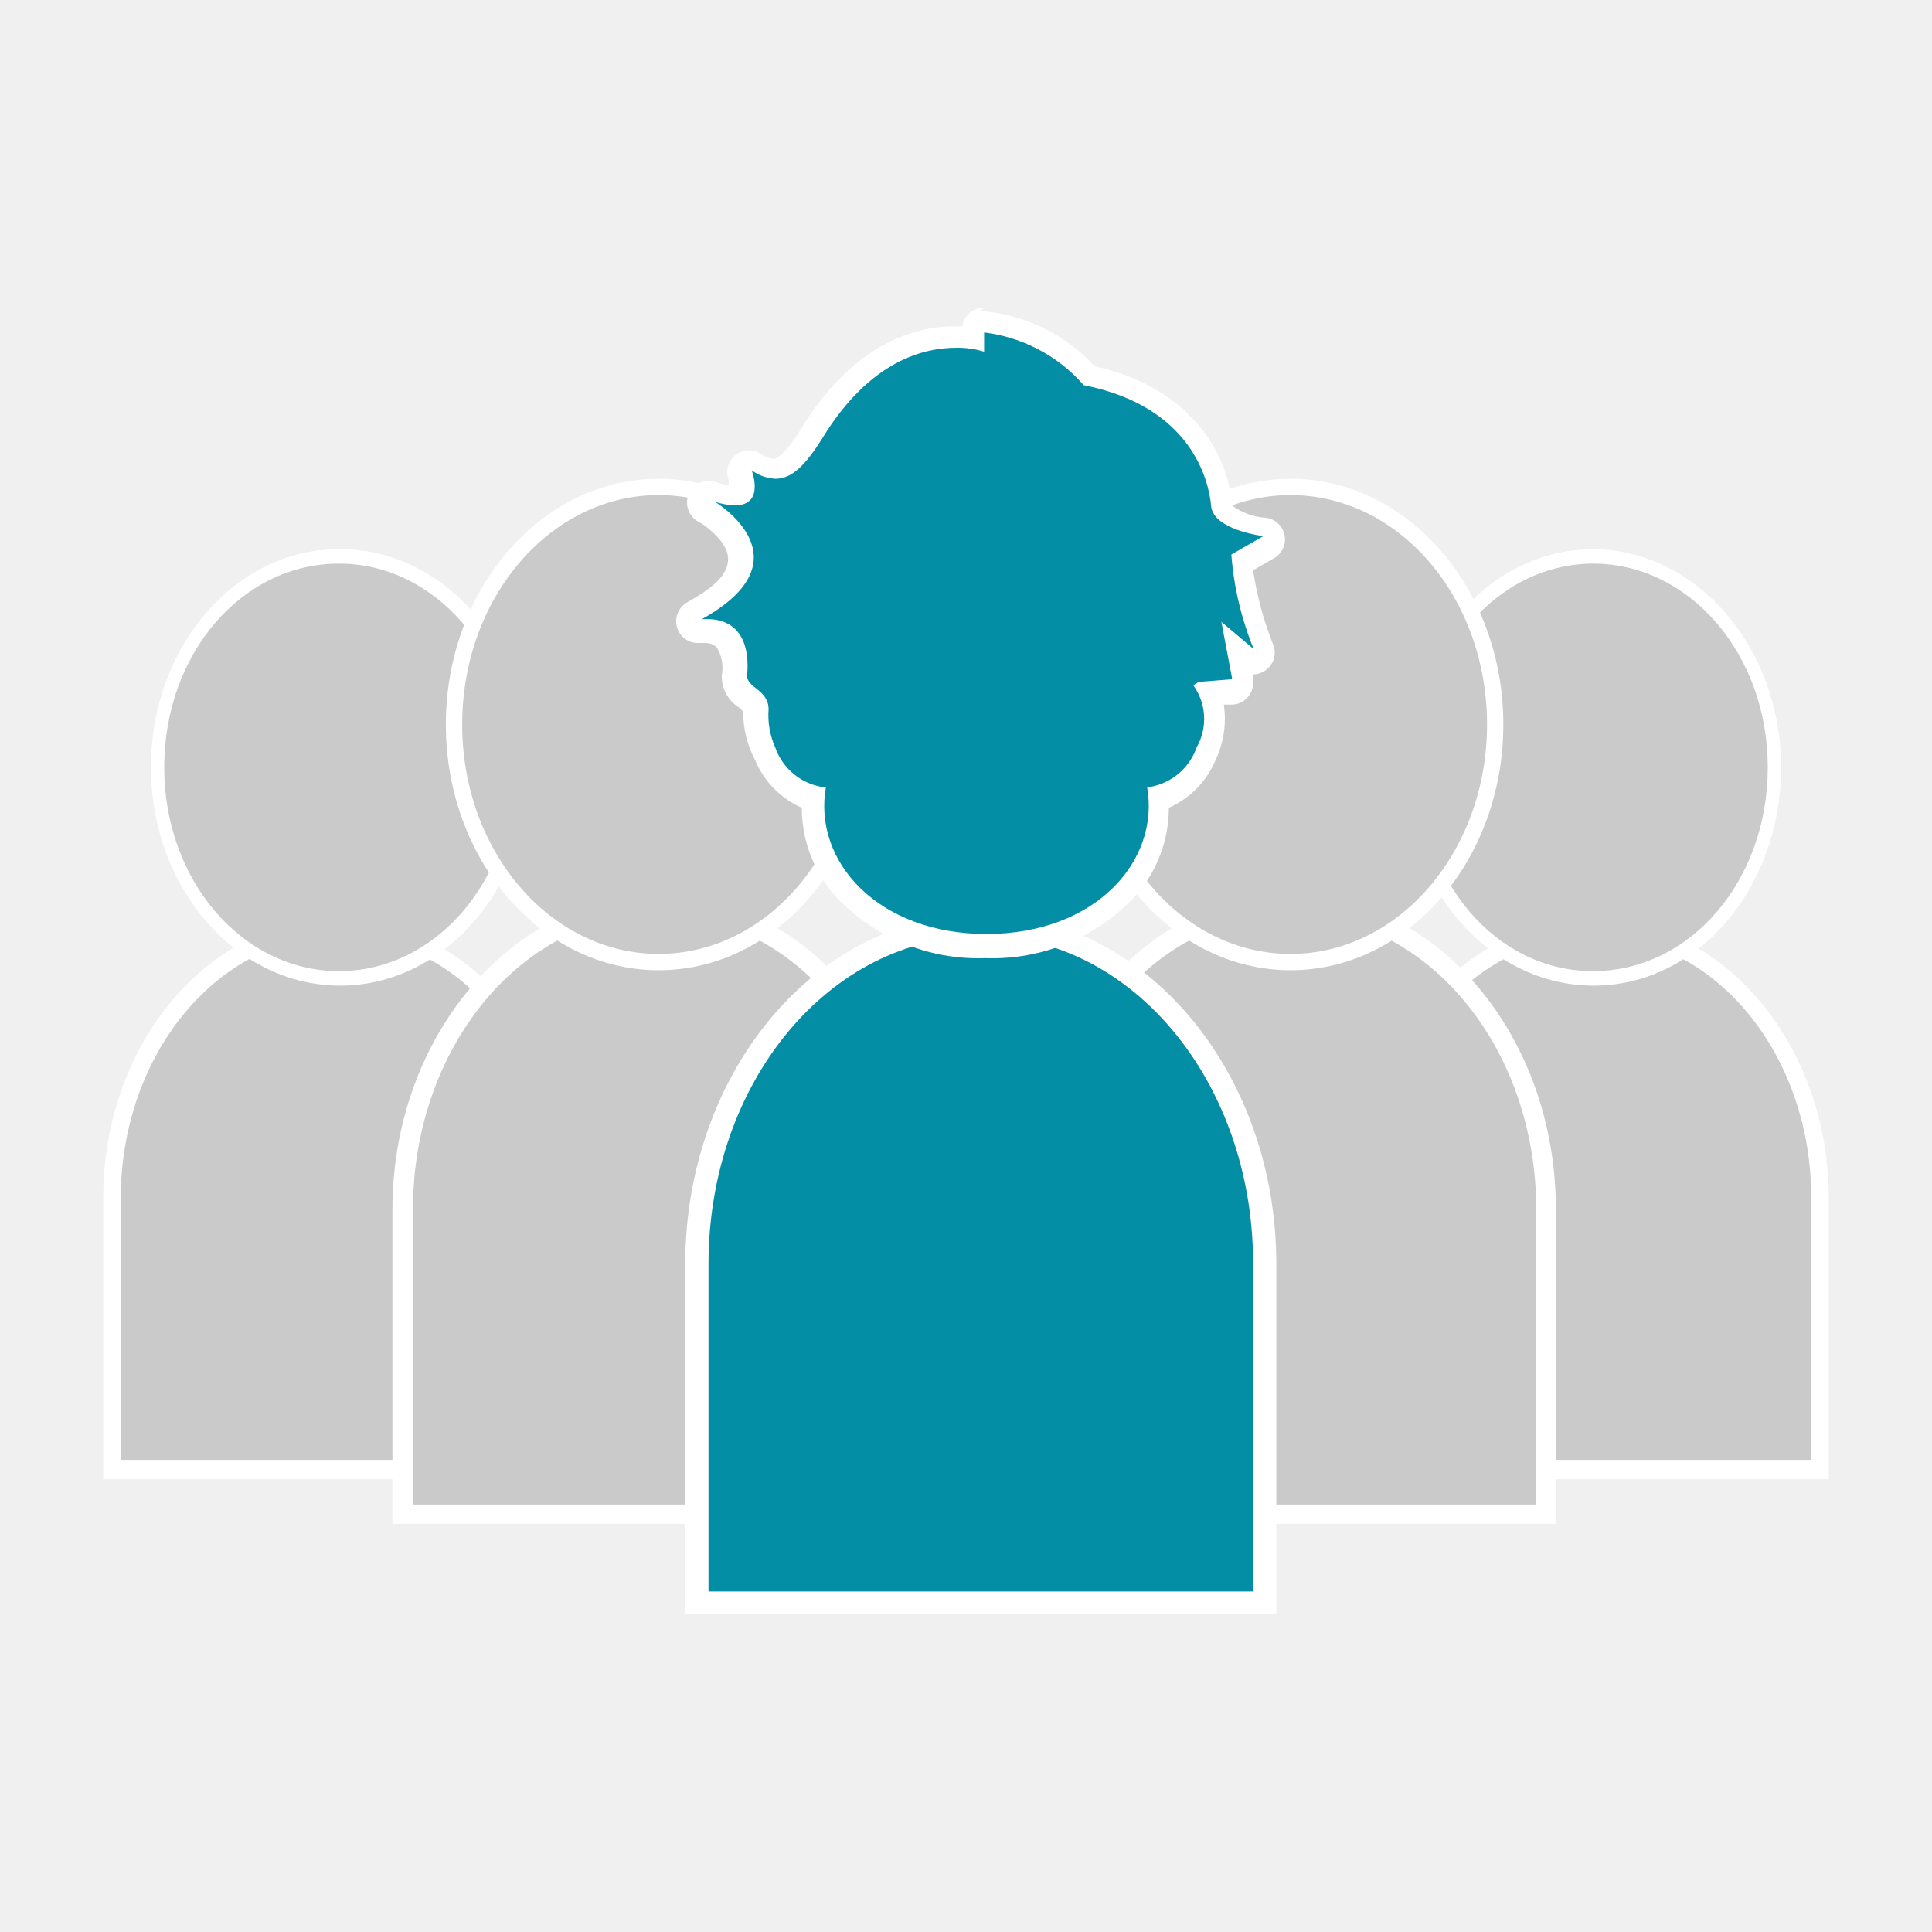
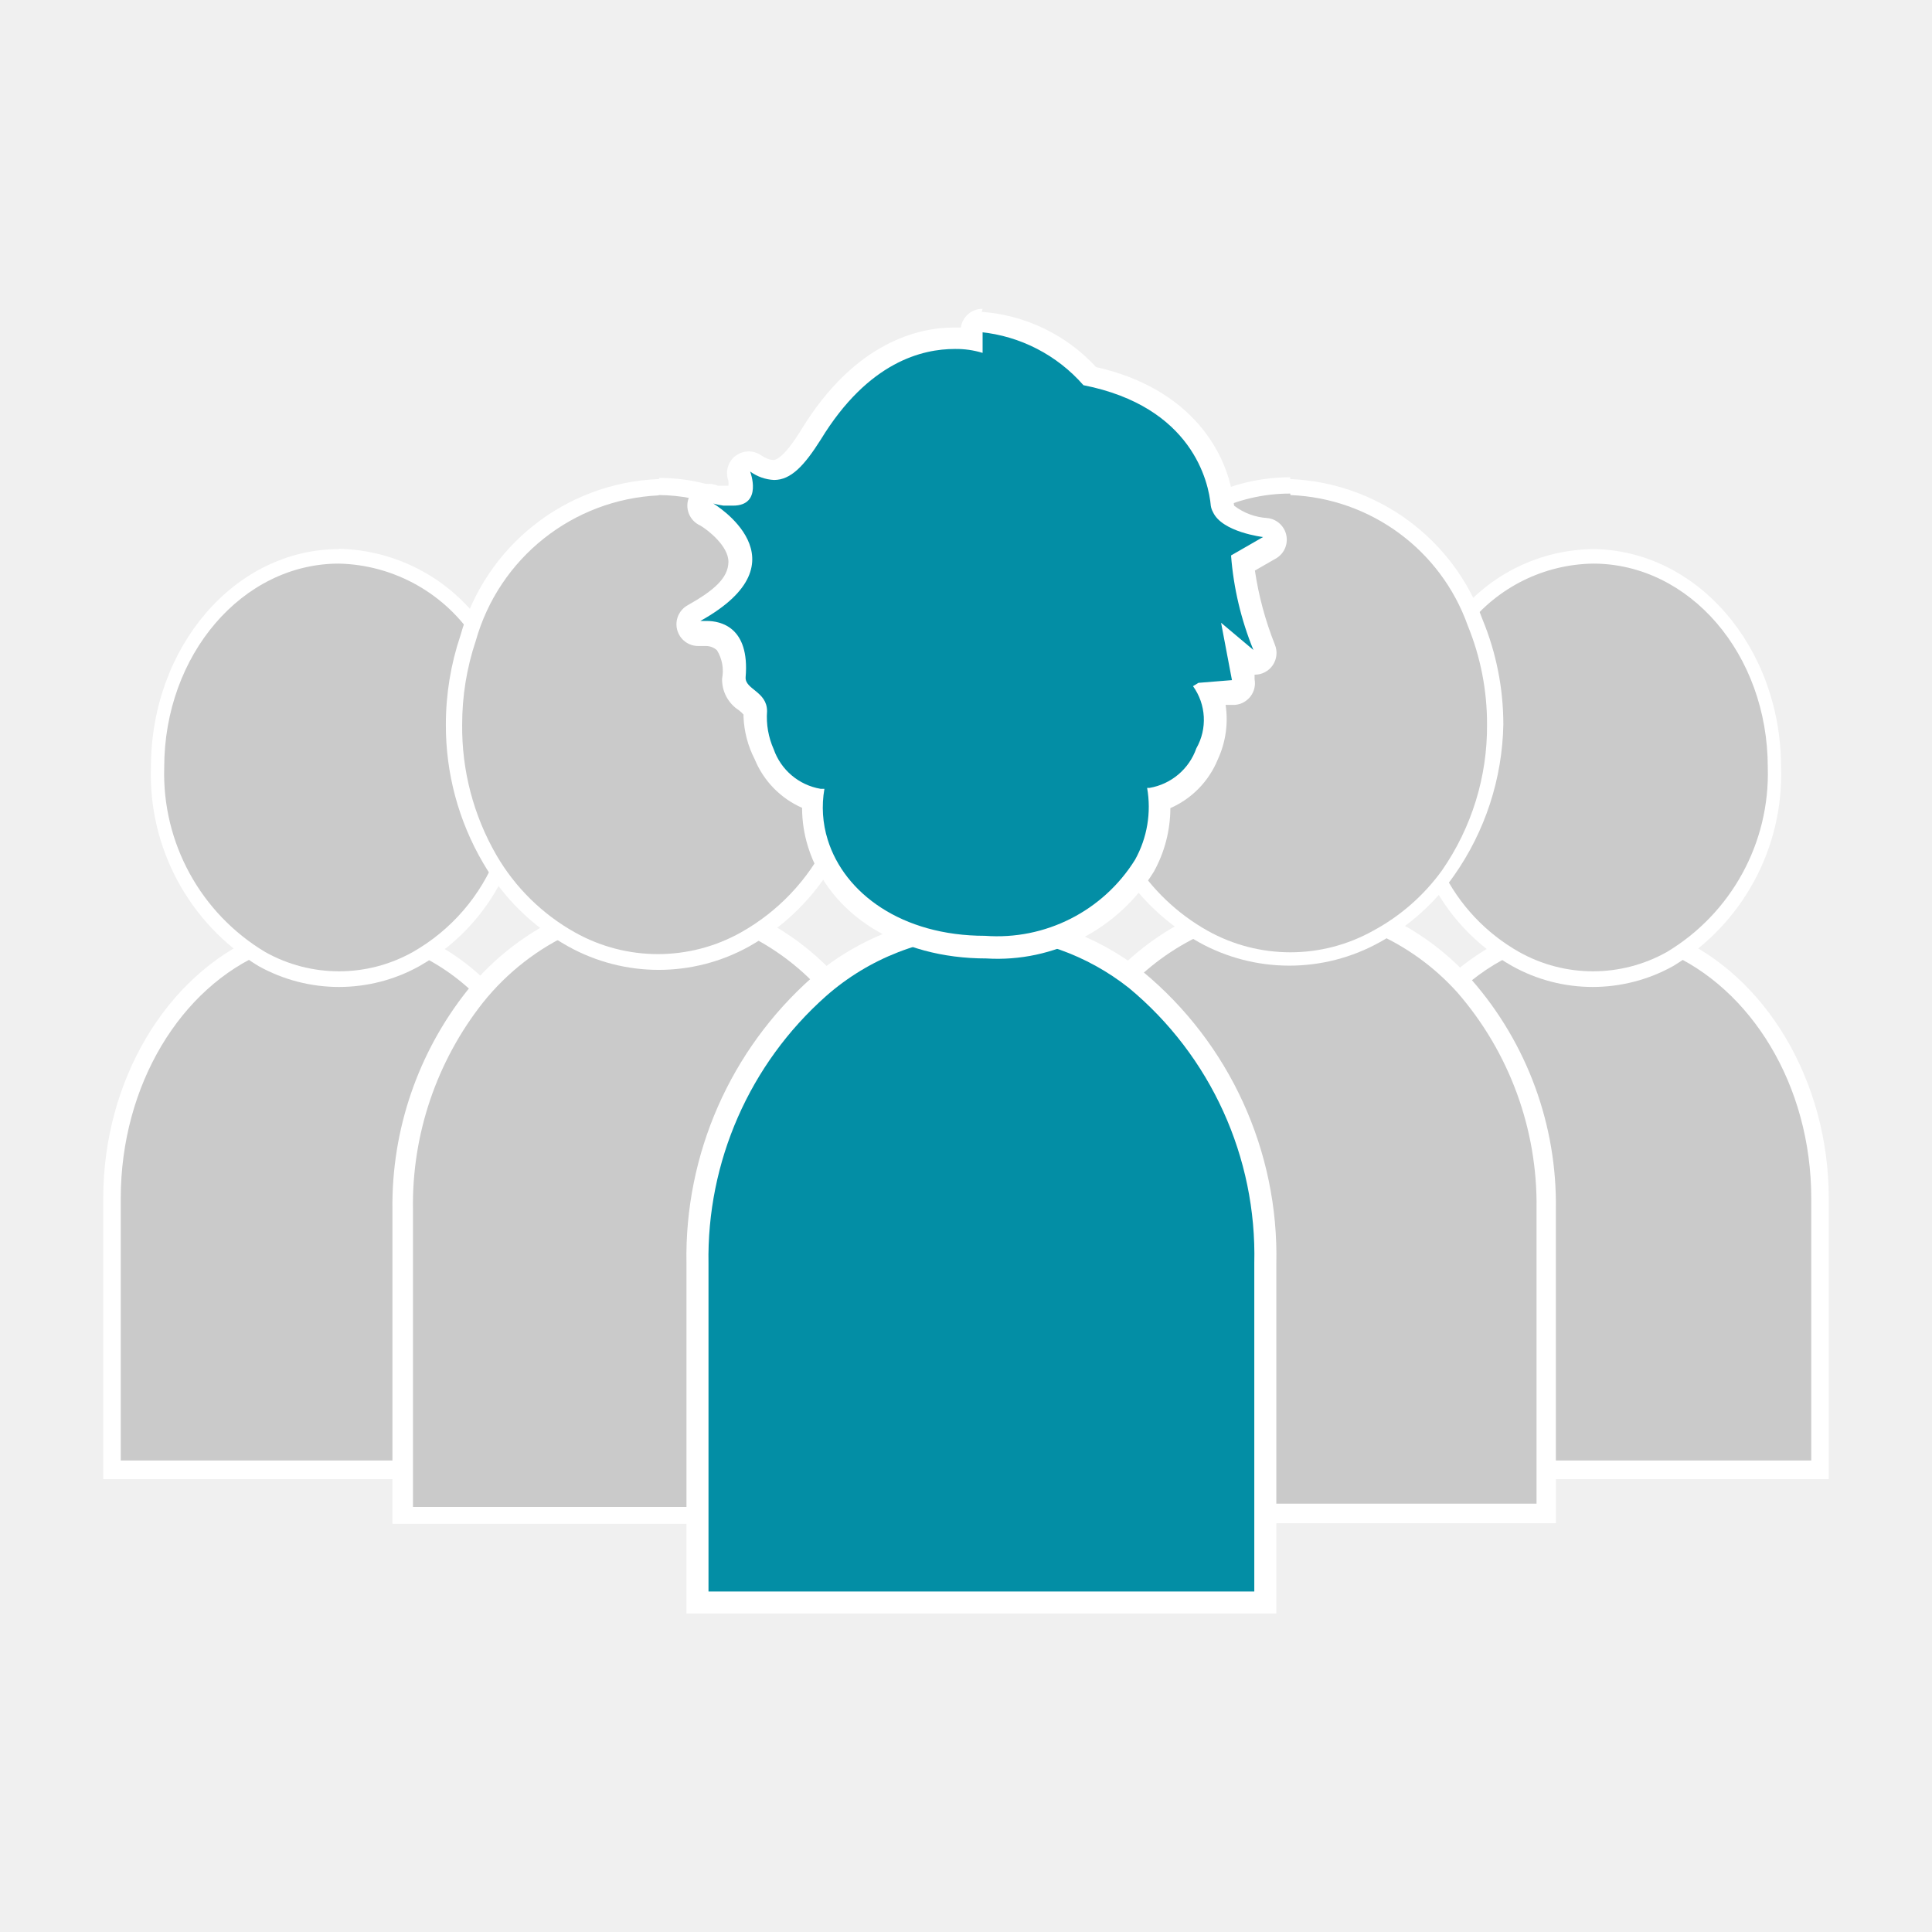
<svg xmlns="http://www.w3.org/2000/svg" viewBox="0 0 64 64">
  <defs>
    <style>.cls-1{fill:none;}.cls-2{fill:#cacaca;}.cls-3{fill:#fff;}.cls-4{fill:#038ea5;}</style>
  </defs>
  <g id="レイヤー_2" data-name="レイヤー 2">
    <g id="c-card_leader">
      <rect class="cls-1" width="64" height="64" />
-       <path class="cls-2" d="M45.24,48.67v-9c0-4.95,3.38-9,7.52-9s7.52,4,7.52,9v9Z" />
-       <path class="cls-3" d="M52.77,31c4,0,7.23,3.89,7.23,8.68v8.68H45.53V39.7c0-4.79,3.24-8.68,7.23-8.68m0-.58C48.46,30.44,45,34.6,45,39.7V49H60.58V39.7c0-5.11-3.51-9.26-7.81-9.26Z" />
-       <ellipse class="cls-2" cx="52.77" cy="25.42" rx="6.03" ry="6.99" />
-       <path class="cls-3" d="M52.77,18.67c3.2,0,5.79,3,5.79,6.75S56,32.17,52.77,32.17,47,29.15,47,25.42s2.59-6.75,5.79-6.75m0-.48c-3.46,0-6.27,3.25-6.27,7.23s2.81,7.23,6.27,7.23S59,29.41,59,25.42s-2.81-7.23-6.27-7.23Z" />
-       <path class="cls-2" d="M3.71,48.67v-9c0-4.95,3.38-9,7.52-9s7.52,4,7.52,9v9Z" />
-       <path class="cls-3" d="M11.23,31c4,0,7.23,3.89,7.23,8.68v8.68H4V39.7C4,34.91,7.24,31,11.23,31m0-.58c-4.31,0-7.81,4.15-7.81,9.26V49H19V39.7c0-5.11-3.51-9.26-7.81-9.26Z" />
-       <ellipse class="cls-2" cx="11.23" cy="25.42" rx="6.03" ry="6.99" />
-       <path class="cls-3" d="M11.23,18.67c3.2,0,5.79,3,5.79,6.75s-2.59,6.75-5.79,6.75-5.79-3-5.79-6.75S8,18.67,11.23,18.67m0-.48C7.78,18.19,5,21.43,5,25.42s2.81,7.23,6.27,7.23,6.27-3.25,6.27-7.23-2.81-7.23-6.27-7.23Z" />
-       <path class="cls-2" d="M34.28,50.16V40.06c0-5.56,3.8-10.09,8.46-10.09s8.46,4.53,8.46,10.09V50.16Z" />
-       <path class="cls-3" d="M42.75,30.3c4.5,0,8.14,4.37,8.14,9.77v9.77H34.61V40.06c0-5.39,3.64-9.77,8.14-9.77m0-.65C37.9,29.65,34,34.32,34,40.06V50.48H51.54V40.06c0-5.74-3.94-10.42-8.79-10.42Z" />
-       <ellipse class="cls-2" cx="42.75" cy="24" rx="6.78" ry="7.87" />
-       <path class="cls-3" d="M42.75,16.4c3.6,0,6.51,3.4,6.51,7.6s-2.92,7.6-6.51,7.6-6.51-3.4-6.51-7.6,2.92-7.6,6.51-7.6m0-.54c-3.89,0-7.05,3.65-7.05,8.14s3.16,8.14,7.05,8.14S49.8,28.49,49.8,24s-3.16-8.14-7.05-8.14Z" />
-       <path class="cls-2" d="M13.36,50.16V40.06c0-5.56,3.8-10.09,8.46-10.09s8.46,4.53,8.46,10.09V50.16Z" />
-       <path class="cls-3" d="M21.82,30.3c4.5,0,8.14,4.37,8.14,9.77v9.77H13.68V40.06c0-5.39,3.64-9.77,8.14-9.77m0-.65C17,29.65,13,34.32,13,40.06V50.48H30.61V40.06c0-5.74-3.94-10.42-8.79-10.42Z" />
-       <ellipse class="cls-2" cx="21.82" cy="24" rx="6.78" ry="7.87" />
-       <path class="cls-3" d="M21.82,16.4c3.6,0,6.51,3.4,6.51,7.6s-2.92,7.6-6.51,7.6-6.51-3.4-6.51-7.6,2.92-7.6,6.51-7.6m0-.54c-3.89,0-7.05,3.65-7.05,8.14s3.16,8.14,7.05,8.14,7.05-3.65,7.05-8.14-3.16-8.14-7.05-8.14Z" />
-       <path class="cls-4" d="M23.1,53.09V41.87c0-6.18,4.22-11.21,9.4-11.21s9.41,5,9.41,11.21V53.09Z" />
-       <path class="cls-3" d="M32.51,31c5,0,9,4.86,9,10.85V52.72H23.47V41.87c0-6,4-10.85,9-10.85m0-.72c-5.39,0-9.77,5.19-9.77,11.58V53.45H42.28V41.87c0-6.38-4.38-11.58-9.77-11.58Z" />
-       <path class="cls-4" d="M32.63,31.38a6.11,6.11,0,0,1-4.75-2,4.05,4.05,0,0,1-1-2.93A2.48,2.48,0,0,1,25.29,25,3,3,0,0,1,25,23.7a.34.34,0,0,1,0-.09c0-.17-.07-.25-.28-.41a.86.86,0,0,1-.43-.74,1.6,1.6,0,0,0-.26-1.21.89.89,0,0,0-.67-.26h-.21a.36.36,0,0,1-.18-.68c.7-.4,1.53-1,1.54-1.75s-1.1-1.51-1.11-1.52a.36.36,0,0,1,.18-.67l.11,0a2,2,0,0,0,.56.11c.09,0,.2,0,.24-.07a.86.86,0,0,0,0-.6.36.36,0,0,1,.54-.43,1.13,1.13,0,0,0,.59.22c.37,0,.75-.36,1.24-1.17,1.71-2.8,3.71-3.22,4.75-3.22a3.91,3.91,0,0,1,.53,0l0-.26a.36.36,0,0,1,.36-.38,5.42,5.42,0,0,1,3.6,1.8c3.81.8,4.33,3.52,4.4,4.35,0,.41,1,.65,1.41.7a.36.36,0,0,1,.14.67l-.88.5a10.7,10.7,0,0,0,.71,2.79.36.36,0,0,1-.57.41L41,21.61l.17.91a.36.36,0,0,1-.33.43l-.75.06A2.6,2.6,0,0,1,40,25a2.48,2.48,0,0,1-1.61,1.49,4.05,4.05,0,0,1-1,2.93A6.11,6.11,0,0,1,32.63,31.38Z" />
-       <path class="cls-3" d="M32.48,11a5.22,5.22,0,0,1,3.42,1.76c3.6.71,4.15,3.2,4.22,4s1.73,1,1.73,1l-1.06.61a10.37,10.37,0,0,0,.74,3.13l-1.07-.9.36,1.9-1.11.09-.18.11a1.91,1.91,0,0,1,.11,2.06,2,2,0,0,1-1.55,1.31H38c.43,2.46-1.72,4.87-5.32,4.87s-5.76-2.41-5.32-4.87h-.13a2,2,0,0,1-1.55-1.31,2.62,2.62,0,0,1-.22-1.26l0,0c0-.66-.74-.72-.71-1.13.14-1.67-.84-1.86-1.29-1.86l-.21,0c3.6-2,.43-3.89.43-3.89a2.28,2.28,0,0,0,.67.12c1,0,.55-1.16.55-1.16a1.47,1.47,0,0,0,.79.28c.56,0,1-.47,1.55-1.34,1.58-2.59,3.38-3,4.44-3a3,3,0,0,1,.92.13l0-.74m0-.72a.72.72,0,0,0-.72.62H31.6c-1.12,0-3.26.44-5.06,3.39-.53.86-.81,1-.93,1a.82.82,0,0,1-.4-.16.72.72,0,0,0-1.07.86,1,1,0,0,1,0,.17,2,2,0,0,1-.37-.08.72.72,0,0,0-.58,1.32c.24.14.94.68.93,1.21s-.48.94-1.35,1.43a.72.72,0,0,0,.36,1.35h.21a.55.55,0,0,1,.4.14,1.31,1.31,0,0,1,.17.94,1.21,1.21,0,0,0,.56,1.05,1.1,1.1,0,0,1,.15.14.74.74,0,0,0,0,.08A3.37,3.37,0,0,0,25,25.15a3,3,0,0,0,1.56,1.61,4.43,4.43,0,0,0,1.08,2.89,6.47,6.47,0,0,0,5,2.09,6.47,6.47,0,0,0,5-2.09,4.43,4.43,0,0,0,1.08-2.89,3,3,0,0,0,1.56-1.61,3.18,3.18,0,0,0,.26-1.81l.31,0a.72.72,0,0,0,.65-.85l0-.15h0a.72.72,0,0,0,.67-1,11,11,0,0,1-.66-2.45l.68-.39a.72.72,0,0,0-.28-1.35,2.07,2.07,0,0,1-1.09-.4c-.14-1.78-1.43-3.92-4.56-4.62a5.73,5.73,0,0,0-3.79-1.83Z" />
+       <path class="cls-1" d="M16.46,28.31a6.36,6.36,0,0,1-2.79,3.23A7.09,7.09,0,0,1,16,33.21a8.13,8.13,0,0,1,3-2.33A6.91,6.91,0,0,1,16.46,28.31Z" />
+       <path class="cls-1" d="M37.55,28.53A5.38,5.38,0,0,1,32.63,31c-2.76,0-4.66-1.41-5.21-3.18a7,7,0,0,1-2.85,3A8.07,8.07,0,0,1,27.36,33a7.79,7.79,0,0,1,10-.2A8,8,0,0,1,40,30.88,6.87,6.87,0,0,1,37.55,28.53Z" />
+       <path class="cls-1" d="M47.77,28.83a6.77,6.77,0,0,1-2.28,2,8,8,0,0,1,2.78,2,7,7,0,0,1,2.05-1.37A6.24,6.24,0,0,1,47.77,28.83Z" />
+       <path class="cls-2" d="M3.71,48.67v-9c0-3.76,2-7.15,5-8.43l.13-.06.12.07a4.71,4.71,0,0,0,4.6,0l.12-.07.13.06A7.34,7.34,0,0,1,16.24,33l.17.19-.16.2A10.5,10.5,0,0,0,14,40.06v8.61Z" />
+       <path class="cls-3" d="M13.68,31.54A7.09,7.09,0,0,1,16,33.21a10.8,10.8,0,0,0-2.34,6.85v8.32H4V39.7c0-3.77,2-7,4.79-8.16a5,5,0,0,0,4.88,0m0-.64L13.4,31a4.42,4.42,0,0,1-4.33,0l-.25-.13L8.56,31c-3.08,1.33-5.14,4.82-5.14,8.7V49H14.26v-8.9a10.21,10.21,0,0,1,2.21-6.49l.32-.39-.35-.37A7.63,7.63,0,0,0,13.9,31l-.26-.11Z" />
+       <path class="cls-2" d="M11.23,32.42a5.3,5.3,0,0,1-2.56-.67,7.17,7.17,0,0,1-3.47-6.33c0-3.86,2.7-7,6-7A5.74,5.74,0,0,1,16,21.09l.07.1,0,.11a8.42,8.42,0,0,0-.44,2.7,8.22,8.22,0,0,0,1.12,4.19l.06.1,0,.11a6.61,6.61,0,0,1-2.89,3.35A5.3,5.3,0,0,1,11.23,32.42Z" />
+       <path class="cls-3" d="M11.23,18.67a5.52,5.52,0,0,1,4.53,2.56A8.68,8.68,0,0,0,15.31,24a8.46,8.46,0,0,0,1.15,4.31,6.36,6.36,0,0,1-2.79,3.23,5,5,0,0,1-4.88,0,6.89,6.89,0,0,1-3.35-6.12c0-3.73,2.59-6.75,5.79-6.75m0-.48C7.78,18.19,5,21.43,5,25.42A7.42,7.42,0,0,0,8.56,32a5.48,5.48,0,0,0,5.34,0,6.85,6.85,0,0,0,3-3.47l.09-.22-.12-.21A8,8,0,0,1,15.79,24a8.19,8.19,0,0,1,.43-2.62l.08-.23-.14-.2a6,6,0,0,0-4.93-2.77Z" />
+       <path class="cls-2" d="M13.36,50.16V40.06A11.11,11.11,0,0,1,15.77,33a8.49,8.49,0,0,1,3.17-2.42l.15-.06.14.08a5.3,5.3,0,0,0,5.18,0l.14-.08.15.06a8.35,8.35,0,0,1,2.91,2.16l.22.25-.26.22a11.29,11.29,0,0,0-3.78,8.67v8.28Z" />
+       <path class="cls-3" d="M24.57,30.88A8.07,8.07,0,0,1,27.36,33a11.58,11.58,0,0,0-3.9,8.92v8H13.68V40.06A10.8,10.8,0,0,1,16,33.21a8.13,8.13,0,0,1,3-2.33,5.62,5.62,0,0,0,5.49,0m0-.72-.28.15a5,5,0,0,1-4.87,0l-.28-.15-.29.13a8.83,8.83,0,0,0-3.29,2.52A11.44,11.44,0,0,0,13,40.06V50.48H24.12V41.87a11,11,0,0,1,3.66-8.42L28.3,33l-.45-.5a8.68,8.68,0,0,0-3-2.24l-.29-.13Z" />
+       <path class="cls-2" d="M21.82,31.87a6,6,0,0,1-2.88-.75,7.18,7.18,0,0,1-2.72-2.67A8.73,8.73,0,0,1,15,24a8.93,8.93,0,0,1,.47-2.86,6.84,6.84,0,0,1,6.31-5,5.94,5.94,0,0,1,2.22.44l2.48,1-2-.36a2.08,2.08,0,0,1,.59,1.37A2.43,2.43,0,0,1,24,20.45a1.38,1.38,0,0,1,.55.36,2.16,2.16,0,0,1,.43,1.69s.1.12.19.19a1.68,1.68,0,0,1,.35.35l.24-.3-.05.86a2.35,2.35,0,0,0,.2,1.13,1.71,1.71,0,0,0,1.3,1.14l.37-.05,0,.36a3.29,3.29,0,0,0,.1,1.56l0,.1-.05.1a7.27,7.27,0,0,1-3,3.15A6,6,0,0,1,21.82,31.87Z" />
+       <path class="cls-3" d="M21.82,16.4a5.66,5.66,0,0,1,2.12.42,2.4,2.4,0,0,1-.34-.07s3.18,1.84-.43,3.89l.21,0c.45,0,1.43.19,1.29,1.86,0,.42.72.47.71,1.13l0,0a2.62,2.62,0,0,0,.22,1.26,2,2,0,0,0,1.55,1.31h.13a3.58,3.58,0,0,0,.11,1.69,7,7,0,0,1-2.85,3,5.62,5.62,0,0,1-5.49,0,6.91,6.91,0,0,1-2.61-2.57A8.46,8.46,0,0,1,15.31,24a8.68,8.68,0,0,1,.45-2.77,6.62,6.62,0,0,1,6.06-4.82m0-.54a7.11,7.11,0,0,0-6.57,5.19A9.22,9.22,0,0,0,14.77,24,9,9,0,0,0,16,28.58a7.45,7.45,0,0,0,2.82,2.77,6.17,6.17,0,0,0,6,0,7.54,7.54,0,0,0,3.08-3.27l.1-.2-.07-.21a3,3,0,0,1-.1-1.44L28,25.5l-.74.11h-.05c-.3,0-.77-.34-1.06-1a2.06,2.06,0,0,1-.18-1l.14-1.76-.61.76-.17-.14-.08-.06a2.35,2.35,0,0,0-.5-1.79,1.61,1.61,0,0,0-.26-.23,2.45,2.45,0,0,0,1-1.82,2,2,0,0,0-.26-1l3.94.72-5-2a6.2,6.2,0,0,0-2.32-.46Z" />
+       <path class="cls-2" d="M50.6,48.67V40.06a10.49,10.49,0,0,0-2.54-7l-.19-.21.2-.19a7.24,7.24,0,0,1,2.14-1.42l.13-.06.12.07a4.71,4.71,0,0,0,4.6,0l.12-.07.13.06c3,1.28,5,4.67,5,8.43v9Z" />
+       <path class="cls-3" d="M55.21,31.54C58,32.74,60,35.94,60,39.7v8.68H50.89V40.06a10.7,10.7,0,0,0-2.62-7.16,7,7,0,0,1,2.05-1.37,5,5,0,0,0,4.88,0m0-.64-.25.13a4.42,4.42,0,0,1-4.33,0l-.25-.13L50.1,31a7.54,7.54,0,0,0-2.22,1.48l-.41.39.38.42a10.2,10.2,0,0,1,2.47,6.77V49H60.58V39.7c0-3.88-2.07-7.37-5.14-8.7l-.26-.11Z" />
+       <path class="cls-2" d="M52.77,32.42a5.3,5.3,0,0,1-2.56-.67,6.45,6.45,0,0,1-2.65-2.81l-.06-.13.08-.12A8.18,8.18,0,0,0,49,24a8.34,8.34,0,0,0-.63-3.19l-.06-.13.09-.11a5.61,5.61,0,0,1,4.33-2.14c3.32,0,6,3.14,6,7a7.17,7.17,0,0,1-3.47,6.33A5.3,5.3,0,0,1,52.77,32.42Z" />
+       <path class="cls-3" d="M52.77,18.67c3.2,0,5.79,3,5.79,6.75a6.89,6.89,0,0,1-3.35,6.12,5,5,0,0,1-4.88,0,6.24,6.24,0,0,1-2.55-2.71A8.37,8.37,0,0,0,49.26,24a8.61,8.61,0,0,0-.64-3.28,5.4,5.4,0,0,1,4.15-2.05m0-.48a5.85,5.85,0,0,0-4.52,2.22l-.19.22.11.27A8.09,8.09,0,0,1,48.78,24a7.93,7.93,0,0,1-1.4,4.55l-.17.24.13.26A6.69,6.69,0,0,0,50.09,32a5.48,5.48,0,0,0,5.34,0A7.42,7.42,0,0,0,59,25.42c0-4-2.81-7.23-6.27-7.23Z" />
+       <path class="cls-2" d="M41.23,50.16V41.87a11.16,11.16,0,0,0-4-8.86l-.29-.22.25-.26a8.3,8.3,0,0,1,2.71-1.95l.15-.06.14.08a5.3,5.3,0,0,0,5.18,0l.14-.08.15.06a8.31,8.31,0,0,1,2.89,2.11,11,11,0,0,1,2.7,7.38V50.16Z" />
+       <path class="cls-3" d="M45.5,30.88a8,8,0,0,1,2.78,2,10.7,10.7,0,0,1,2.62,7.16v9.77H41.55v-8a11.49,11.49,0,0,0-4.15-9.12A8,8,0,0,1,40,30.88a5.62,5.62,0,0,0,5.49,0m0-.72-.28.15a5,5,0,0,1-4.87,0L40,30.16l-.29.13a8.63,8.63,0,0,0-2.82,2l-.5.52.57.44a10.83,10.83,0,0,1,3.9,8.6v8.61H51.54V40.06a11.29,11.29,0,0,0-2.78-7.59,8.63,8.63,0,0,0-3-2.19l-.29-.13Z" />
+       <path class="cls-2" d="M42.75,31.87a6,6,0,0,1-2.88-.75,7.17,7.17,0,0,1-2.56-2.44l-.09-.14.08-.14a3.34,3.34,0,0,0,.38-2.2l-.07-.37.38.05a1.68,1.68,0,0,0,1.38-1.14A1.67,1.67,0,0,0,39.33,23l-.24-.24.52-.33.87-.07L40,20l.89.75a8.32,8.32,0,0,1-.42-2.28V18.3L41.1,18a1.82,1.82,0,0,1-1.16-.83l-.11-.24.23-.12a6,6,0,0,1,2.69-.64,6.82,6.82,0,0,1,6.12,4.49A8.85,8.85,0,0,1,49.53,24,8.69,8.69,0,0,1,48,29a7.09,7.09,0,0,1-2.37,2.13A6,6,0,0,1,42.75,31.87Z" />
+       <path class="cls-3" d="M42.75,16.4a6.51,6.51,0,0,1,5.87,4.32A8.61,8.61,0,0,1,49.26,24a8.37,8.37,0,0,1-1.49,4.83,6.77,6.77,0,0,1-2.28,2,5.62,5.62,0,0,1-5.49,0,6.87,6.87,0,0,1-2.46-2.35,3.61,3.61,0,0,0,.4-2.38h.13a2,2,0,0,0,1.55-1.31,1.91,1.91,0,0,0-.11-2.06l.18-.11,1.11-.09-.36-1.9,1.07.9a10.38,10.38,0,0,1-.74-3.13l1.06-.61s-1.36-.16-1.66-.83a5.7,5.7,0,0,1,2.57-.61m0-.54a6.22,6.22,0,0,0-2.81.67l-.46.23.21.47a1.66,1.66,0,0,0,.79.76l-.24.14v.31a6.87,6.87,0,0,0,.2,1.51l-.8-.68.28,1.49.25,1.31-.51,0h-.13l-.11.07-.18.11-.57.36.48.48a1.43,1.43,0,0,1,0,1.46c-.28.64-.76,1-1.06,1H38l-.74-.11.13.74a3.07,3.07,0,0,1-.35,2l-.15.28.17.27a7.44,7.44,0,0,0,2.65,2.53,6.17,6.17,0,0,0,6,0,7.35,7.35,0,0,0,2.46-2.21A9,9,0,0,0,49.8,24a9.11,9.11,0,0,0-.69-3.48,7.09,7.09,0,0,0-6.37-4.65Z" />
+       <path class="cls-4" d="M23.1,53.09V41.87a12,12,0,0,1,4-9.2,8.15,8.15,0,0,1,10.49-.21,11.84,11.84,0,0,1,4.29,9.41V53.09Z" />
+       <path class="cls-3" d="M32.51,31a8,8,0,0,1,4.89,1.73,11.49,11.49,0,0,1,4.15,9.12V52.72H23.47V41.87A11.58,11.58,0,0,1,27.36,33,8,8,0,0,1,32.51,31m0-.72a8.71,8.71,0,0,0-5.61,2.1,12.35,12.35,0,0,0-4.16,9.47V53.45H42.28V41.87a12.21,12.21,0,0,0-4.43-9.69,8.68,8.68,0,0,0-5.33-1.88Z" />
+       <path class="cls-4" d="M32.63,31.38c-2.73,0-4.91-1.35-5.56-3.43a3.93,3.93,0,0,1-.17-1.46A2.48,2.48,0,0,1,25.29,25,3,3,0,0,1,25,23.7a.34.34,0,0,1,0-.09c0-.17-.07-.25-.28-.41a.86.86,0,0,1-.43-.74,1.6,1.6,0,0,0-.26-1.21.89.89,0,0,0-.67-.26h-.21a.36.36,0,0,1-.18-.68c.7-.4,1.53-1,1.54-1.75s-1.1-1.51-1.11-1.52a.36.36,0,0,1,.18-.67l.11,0,.21,0,.33,0c.09,0,.2,0,.25-.08a.84.84,0,0,0,0-.57.36.36,0,0,1,.54-.43,1.13,1.13,0,0,0,.59.22c.37,0,.75-.36,1.24-1.17,1.71-2.8,3.71-3.22,4.75-3.22a3.9,3.9,0,0,1,.53,0l0-.26a.36.36,0,0,1,.36-.38,5.42,5.42,0,0,1,3.6,1.8c3.81.8,4.33,3.52,4.4,4.35.18.41.94.65,1.41.7a.36.36,0,0,1,.14.67l-.88.5a10.7,10.7,0,0,0,.71,2.79.36.36,0,0,1-.57.41L41,21.61l.17.91a.36.36,0,0,1-.33.43l-.75.06A2.6,2.6,0,0,1,40,25a2.48,2.48,0,0,1-1.61,1.49,4,4,0,0,1-.49,2.21A5.74,5.74,0,0,1,32.63,31.38Z" />
+       <path class="cls-3" d="M32.48,11a5.22,5.22,0,0,1,3.41,1.76c3.6.71,4.15,3.2,4.22,4a.63.63,0,0,0,.07.2c.3.67,1.66.83,1.66.83l-1.06.61a10.38,10.38,0,0,0,.74,3.13l-1.07-.9.36,1.9-1.11.09-.18.11a1.91,1.91,0,0,1,.11,2.06,2,2,0,0,1-1.55,1.31H38a3.61,3.61,0,0,1-.4,2.38A5.38,5.38,0,0,1,32.63,31c-2.76,0-4.66-1.41-5.21-3.18a3.58,3.58,0,0,1-.11-1.69h-.13a2,2,0,0,1-1.55-1.31,2.62,2.62,0,0,1-.22-1.26l0,0c0-.66-.74-.72-.71-1.13.14-1.67-.84-1.86-1.29-1.86l-.21,0c3.6-2,.43-3.89.43-3.89a2.4,2.4,0,0,0,.34.07l.31,0c1,0,.57-1.13.57-1.13a1.47,1.47,0,0,0,.79.28c.56,0,1-.47,1.55-1.34,1.58-2.59,3.38-3,4.44-3a3,3,0,0,1,.92.13l0-.74m0-.72a.72.72,0,0,0-.72.62H31.6c-1.12,0-3.26.44-5.06,3.39-.53.86-.81,1-.93,1a.82.82,0,0,1-.4-.16.72.72,0,0,0-1.08.85.9.9,0,0,1,0,.16h-.1l-.09,0-.16,0a.72.72,0,0,0-.58,1.32c.24.14.94.68.93,1.21s-.48.94-1.35,1.43a.72.72,0,0,0,.36,1.35h.21a.55.55,0,0,1,.4.14,1.31,1.31,0,0,1,.17.94,1.21,1.21,0,0,0,.56,1.05,1.1,1.1,0,0,1,.15.14.73.73,0,0,0,0,.08A3.37,3.37,0,0,0,25,25.15a3,3,0,0,0,1.57,1.61,4.33,4.33,0,0,0,.2,1.3c.7,2.24,3,3.69,5.9,3.69a6.09,6.09,0,0,0,5.55-2.87,4.37,4.37,0,0,0,.55-2.11,3,3,0,0,0,1.57-1.61,3.18,3.18,0,0,0,.26-1.81l.31,0a.72.72,0,0,0,.65-.85l0-.15h0a.72.72,0,0,0,.67-1,11,11,0,0,1-.66-2.45l.68-.39a.72.72,0,0,0-.28-1.35,2,2,0,0,1-1.09-.41v0c-.17-1.79-1.46-3.89-4.57-4.59a5.73,5.73,0,0,0-3.79-1.83Z" />
    </g>
  </g>
</svg>
